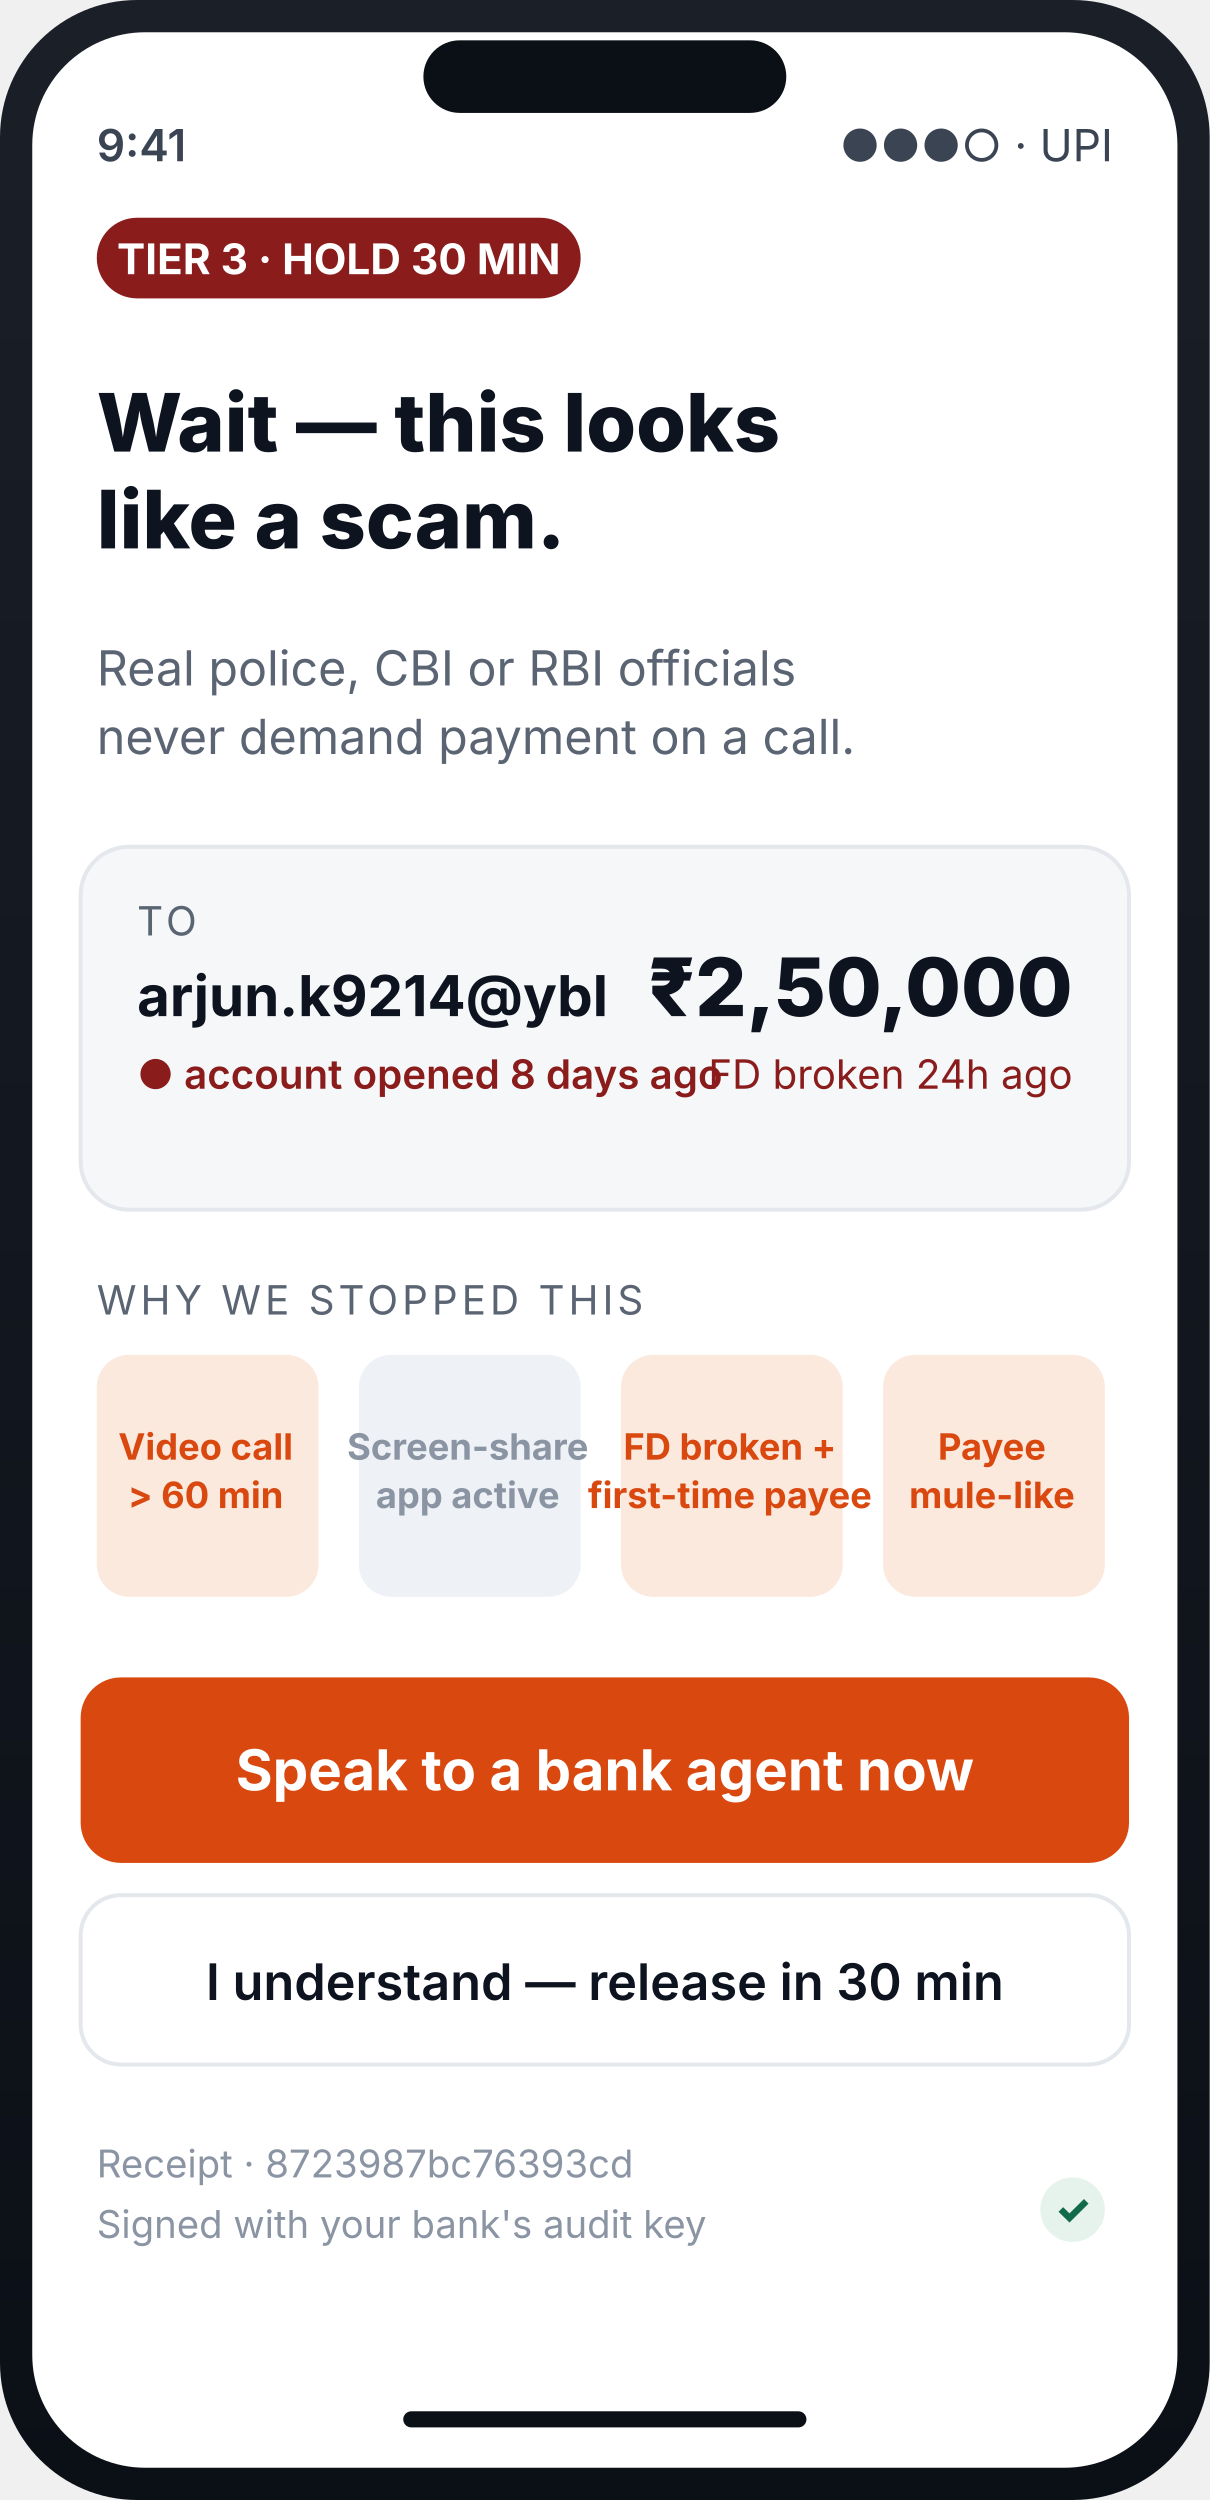
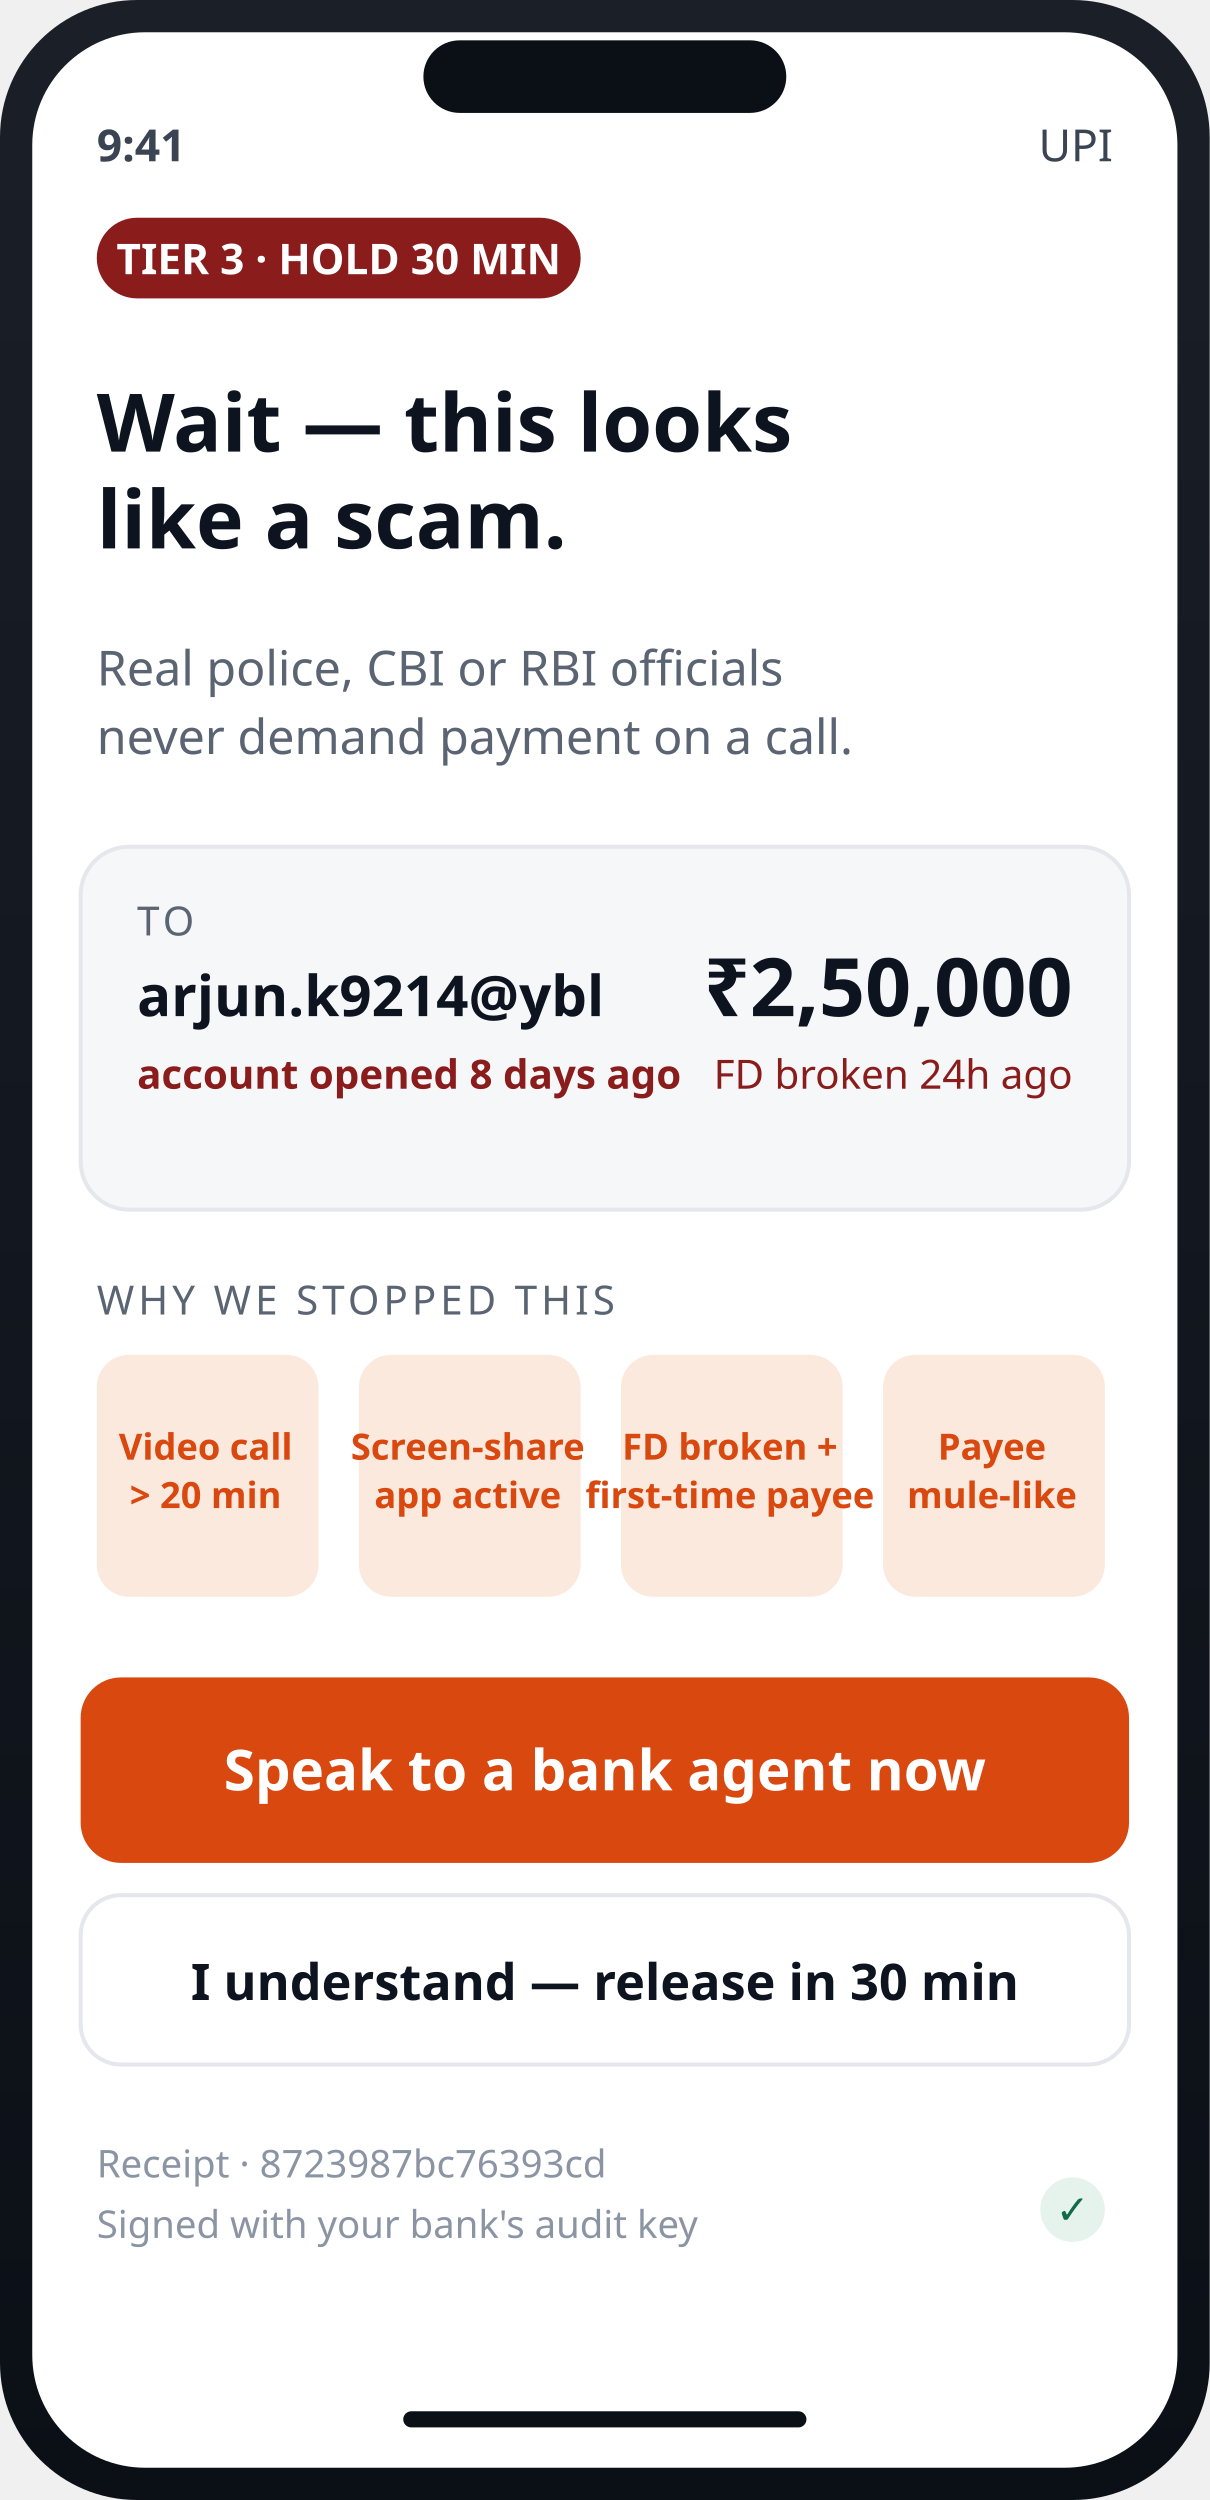
- <svg xmlns="http://www.w3.org/2000/svg" viewBox="0 0 300 620" font-family="Inter, DejaVuSans, sans-serif">
+ <svg xmlns="http://www.w3.org/2000/svg" viewBox="0 0 300 620" font-family="IBM Plex Sans, sans-serif">
  <defs>
    <linearGradient id="bezel" x1="0" y1="0" x2="0" y2="1">
      <stop offset="0" stop-color="#1a1f28" />
      <stop offset="1" stop-color="#0b0f16" />
    </linearGradient>
  </defs>
  <rect x="0" y="0" width="300" height="620" rx="34" ry="34" fill="url(#bezel)" />
  <rect x="8" y="8" width="284" height="604" rx="28" ry="28" fill="#ffffff" />
  <rect x="105.0" y="10" width="90" height="18" rx="9" fill="#0b0f16" />
  <text x="24" y="40" font-size="11" fill="#3b4453" font-weight="600">9:41</text>
-   <text x="276" y="40" text-anchor="end" font-size="11" fill="#3b4453">●●●○ · UPI</text>
+   <text x="276" y="40" text-anchor="end" font-size="11" fill="#3b4453">UPI</text>
  <rect x="24" y="54" width="120" height="20" rx="10" fill="#8a1c1c" />
  <text x="84" y="68" text-anchor="middle" font-size="10.5" fill="#ffffff" font-weight="700">TIER 3  ·  HOLD 30 MIN</text>
  <text x="24" y="112" font-size="20" font-weight="800" fill="#0d1420">Wait — this looks</text>
  <text x="24" y="136" font-size="20" font-weight="800" fill="#0d1420">like a scam.</text>
  <text x="24" y="170" font-size="12" fill="#5a6473">Real police, CBI or RBI officials</text>
  <text x="24" y="187" font-size="12" fill="#5a6473">never demand payment on a call.</text>
  <rect x="20" y="210" width="260" height="90" rx="12" fill="#f6f7f9" stroke="#e4e7ec" />
  <text x="34" y="232" font-size="10" fill="#5a6473" letter-spacing="1">TO</text>
  <text x="34" y="252" font-size="14" font-weight="700" fill="#0d1420">arjun.k9214@ybl</text>
-   <text x="34" y="270" font-size="10" fill="#8a1c1c" font-weight="600">● account opened 8 days ago</text>
+   <text x="34" y="270" font-size="10" fill="#8a1c1c" font-weight="600">account opened 8 days ago</text>
  <text x="266" y="252" text-anchor="end" font-size="20" font-weight="800" fill="#0d1420">₹2,50,000</text>
  <text x="266" y="270" text-anchor="end" font-size="10" fill="#8a1c1c">FD broken 24h ago</text>
  <text x="24" y="326" font-size="10" fill="#5a6473" letter-spacing="1">WHY WE STOPPED THIS</text>
  <rect x="24" y="336" width="55" height="60" rx="8" fill="#fbe9de" />
  <text x="51" y="362" text-anchor="middle" font-size="9" font-weight="700" fill="#d9480f">Video call</text>
-   <text x="51" y="374" text-anchor="middle" font-size="9" font-weight="700" fill="#d9480f">&gt; 60 min</text>
-   <rect x="89" y="336" width="55" height="60" rx="8" fill="#eef1f5" />
-   <text x="116" y="362" text-anchor="middle" font-size="9" font-weight="700" fill="#8a94a3">Screen-share</text>
-   <text x="116" y="374" text-anchor="middle" font-size="9" font-weight="700" fill="#8a94a3">app active</text>
+   <text x="51" y="374" text-anchor="middle" font-size="9" font-weight="700" fill="#d9480f">&gt; 20 min</text>
+   <rect x="89" y="336" width="55" height="60" rx="8" fill="#fbe9de" />
+   <text x="116" y="362" text-anchor="middle" font-size="9" font-weight="700" fill="#d9480f">Screen-share</text>
+   <text x="116" y="374" text-anchor="middle" font-size="9" font-weight="700" fill="#d9480f">app active</text>
  <rect x="154" y="336" width="55" height="60" rx="8" fill="#fbe9de" />
  <text x="181" y="362" text-anchor="middle" font-size="9" font-weight="700" fill="#d9480f">FD broken +</text>
  <text x="181" y="374" text-anchor="middle" font-size="9" font-weight="700" fill="#d9480f">first-time payee</text>
  <rect x="219" y="336" width="55" height="60" rx="8" fill="#fbe9de" />
  <text x="246" y="362" text-anchor="middle" font-size="9" font-weight="700" fill="#d9480f">Payee</text>
  <text x="246" y="374" text-anchor="middle" font-size="9" font-weight="700" fill="#d9480f">mule-like</text>
  <rect x="20" y="416" width="260" height="46" rx="10" fill="#d9480f" />
  <text x="150" y="444" text-anchor="middle" font-size="14" font-weight="700" fill="#ffffff">Speak to a bank agent now</text>
  <rect x="20" y="470" width="260" height="42" rx="10" fill="#ffffff" stroke="#e4e7ec" />
  <text x="150" y="496" text-anchor="middle" font-size="12.5" font-weight="600" fill="#0d1420">I understand — release in 30 min</text>
  <text x="24" y="540" font-size="9.5" fill="#8a94a3">Receipt · 8723987bc76393cd</text>
  <text x="24" y="555" font-size="9.5" fill="#8a94a3">Signed with your bank's audit key</text>
  <circle cx="266" cy="548" r="8" fill="#e6f2ec" />
  <text x="266" y="551.5" text-anchor="middle" font-size="10" font-weight="800" fill="#116a4c">✓</text>
  <rect x="100.0" y="598" width="100" height="4" rx="2" fill="#0b0f16" />
</svg>
